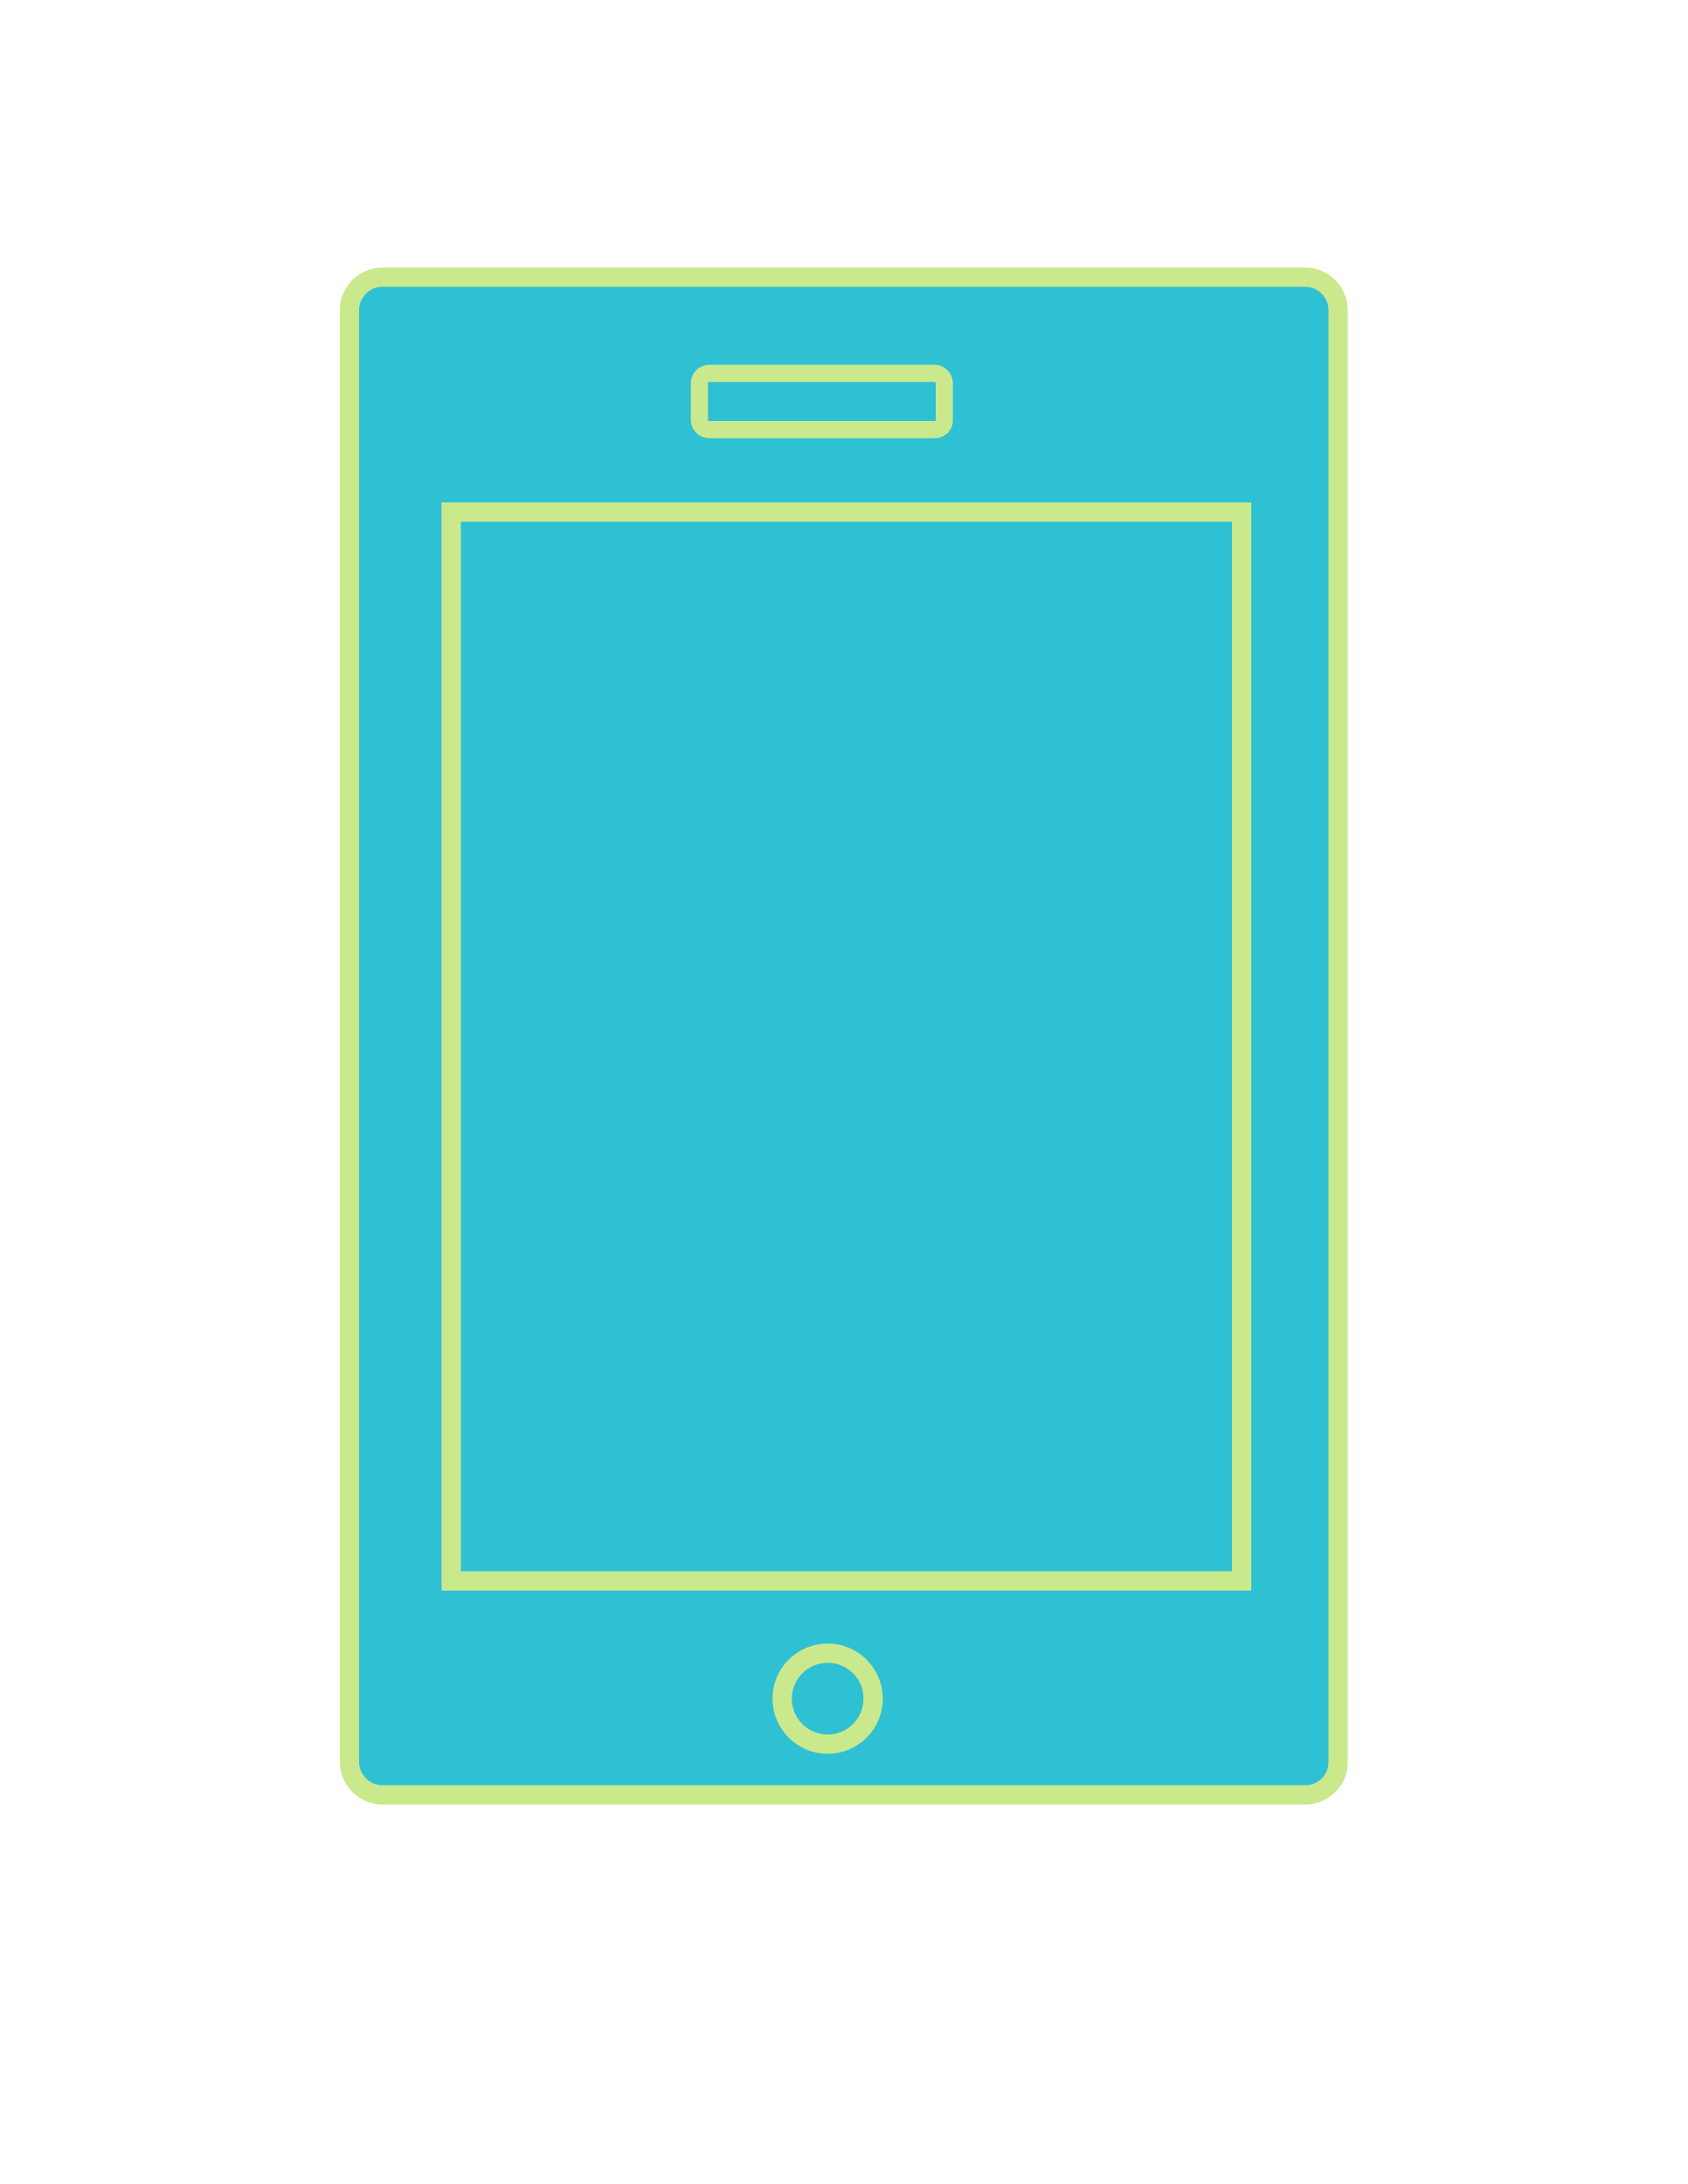
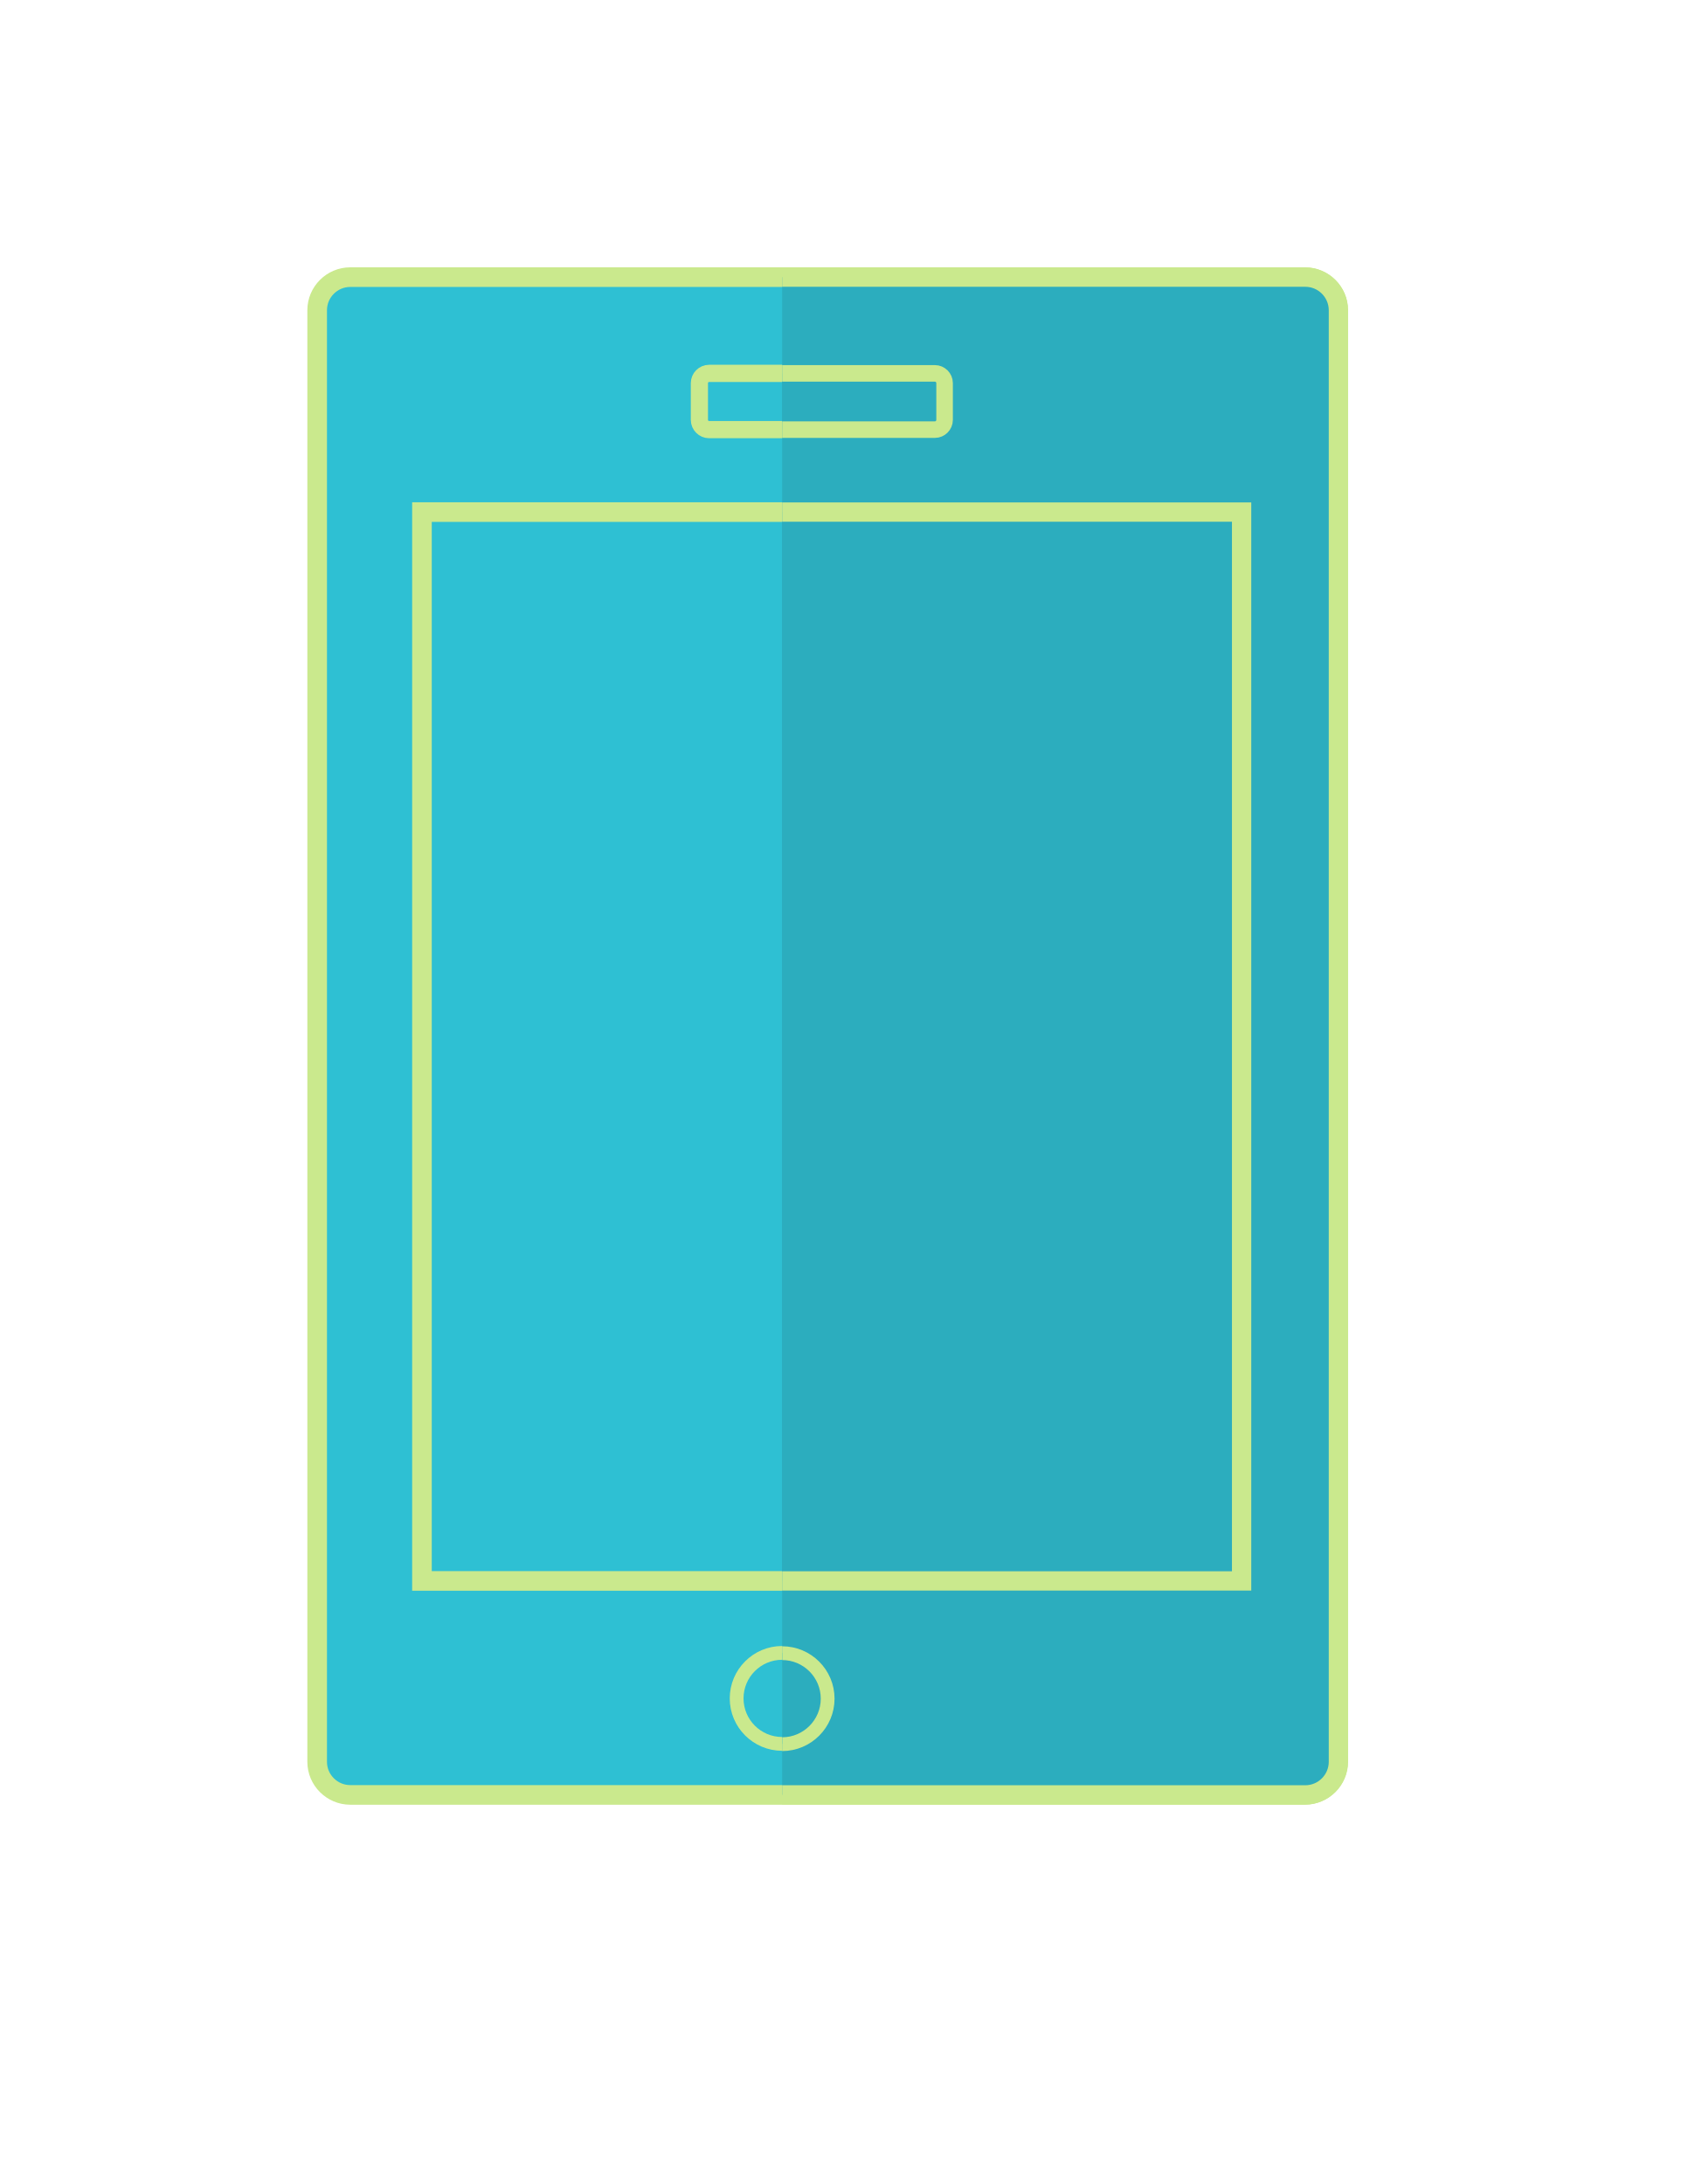
<svg xmlns="http://www.w3.org/2000/svg" version="1.1" id="Layer_1" x="0px" y="0px" viewBox="0 0 612 792" style="enable-background:new 0 0 612 792;" xml:space="preserve">
  <style type="text/css">
- 	.st0{fill:#2EC0D3;stroke:#CAE98D;stroke-width:7;stroke-miterlimit:10;}
- 	.st1{fill:#2EC0D3;stroke:#CAE98D;stroke-width:6.231;stroke-miterlimit:10;}
+ 	.st0{fill:#2EC0D3;stroke:#CAE98D;stroke-width:7.113;stroke-miterlimit:10;}
+ 	.st1{fill:#2EC0D3;stroke:#CAE98D;stroke-width:7;stroke-miterlimit:10;}
+ 	.st2{fill:#2EC0D3;stroke:#CAE98D;stroke-width:6.231;stroke-miterlimit:10;}
+ 	.st3{fill:#2CADBE;stroke:#CAE98D;stroke-width:7;stroke-miterlimit:10;}
+ 	.st4{fill:#2CADBE;stroke:#CAE98D;stroke-width:5;stroke-miterlimit:10;}
+ 	.st5{fill:#2CADBE;stroke:#CAE98D;stroke-width:6;stroke-miterlimit:10;}
+ 	.st6{fill:#2EC0D3;stroke:#CAE98D;stroke-width:5;stroke-miterlimit:10;}
</style>
-   <path class="st0" d="M473.3,650.9H138.7c-6.6,0-12-5.4-12-12V112.5c0-6.6,5.4-12,12-12h334.5c6.6,0,12,5.4,12,12v526.4  C485.3,645.5,479.9,650.9,473.3,650.9z" />
-   <rect x="163.6" y="185.7" class="st0" width="286.6" height="387.6" />
-   <circle class="st0" cx="300.1" cy="616" r="16.5" />
-   <path class="st1" d="M338.9,155.8h-81.8c-1.9,0-3.5-1.6-3.5-3.5v-13.4c0-1.9,1.6-3.5,3.5-3.5h81.8c1.9,0,3.5,1.6,3.5,3.5v13.4  C342.5,154.3,340.9,155.8,338.9,155.8z" />
+   <path class="st0" d="M473.1,650.9H127c-6.6,0-12-5.4-12-12V112.5c0-6.6,5.4-12,12-12h346.2c6.6,0,12,5.4,12,12v526.4  C485.1,645.5,479.7,650.9,473.1,650.9z" />
+   <rect x="153" y="185.7" class="st0" width="295.9" height="387.6" />
+   <circle class="st1" cx="300.1" cy="616" r="16.5" />
+   <path class="st2" d="M338.9,155.8h-81.8c-1.9,0-3.5-1.6-3.5-3.5v-13.4c0-1.9,1.6-3.5,3.5-3.5h81.8c1.9,0,3.5,1.6,3.5,3.5v13.4  C342.5,154.3,340.9,155.8,338.9,155.8z" />
+   <path class="st3" d="M283.6,100.5h189.7c6.6,0,12,5.4,12,12v526.4c0,6.6-5.4,12-12,12H283.6" />
+   <polyline class="st3" points="283.6,573.3 450.2,573.3 450.2,185.7 283.6,185.7 " />
+   <path class="st4" d="M283.6,632.5c9.1,0,16.5-7.4,16.5-16.5c0-9.1-7.4-16.5-16.5-16.5" />
+   <path class="st5" d="M283.6,135.4h55.4c1.9,0,3.5,1.6,3.5,3.5v13.4c0,1.9-1.6,3.5-3.5,3.5h-55.4" />
+   <path class="st6" d="M283.6,599.4c-9.1,0-16.5,7.4-16.5,16.5c0,9.1,7.4,16.5,16.5,16.5" />
</svg>
